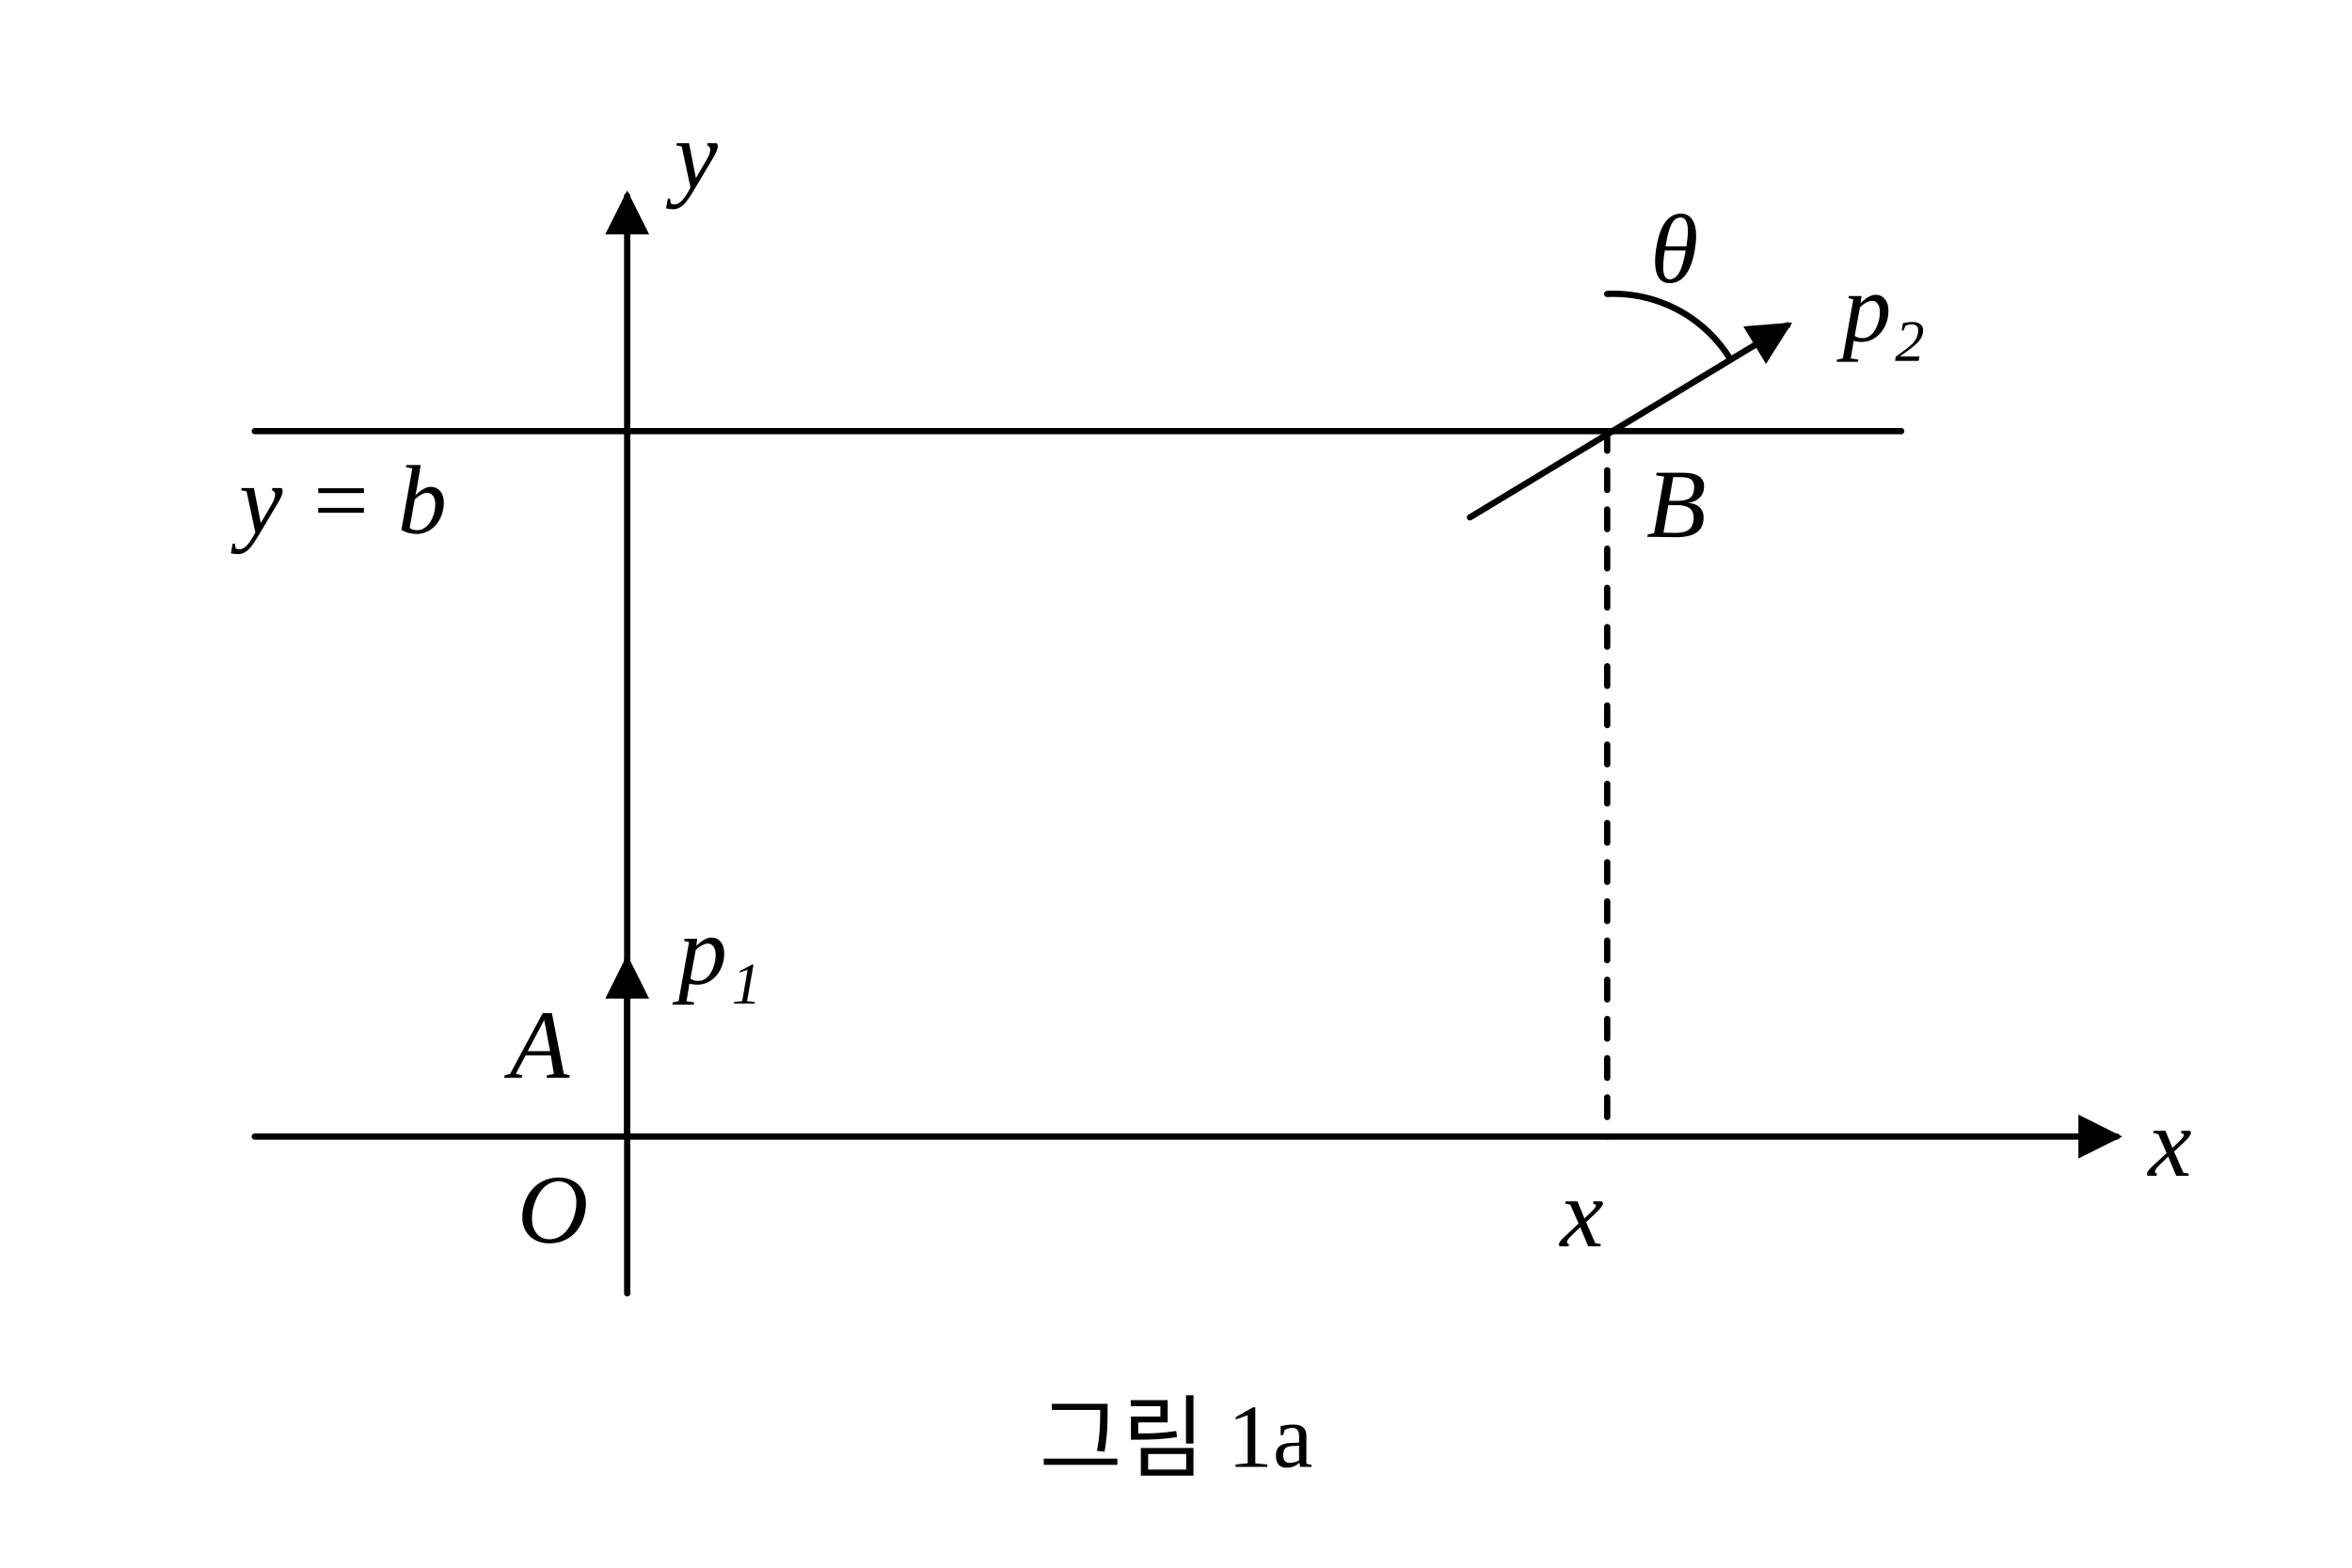
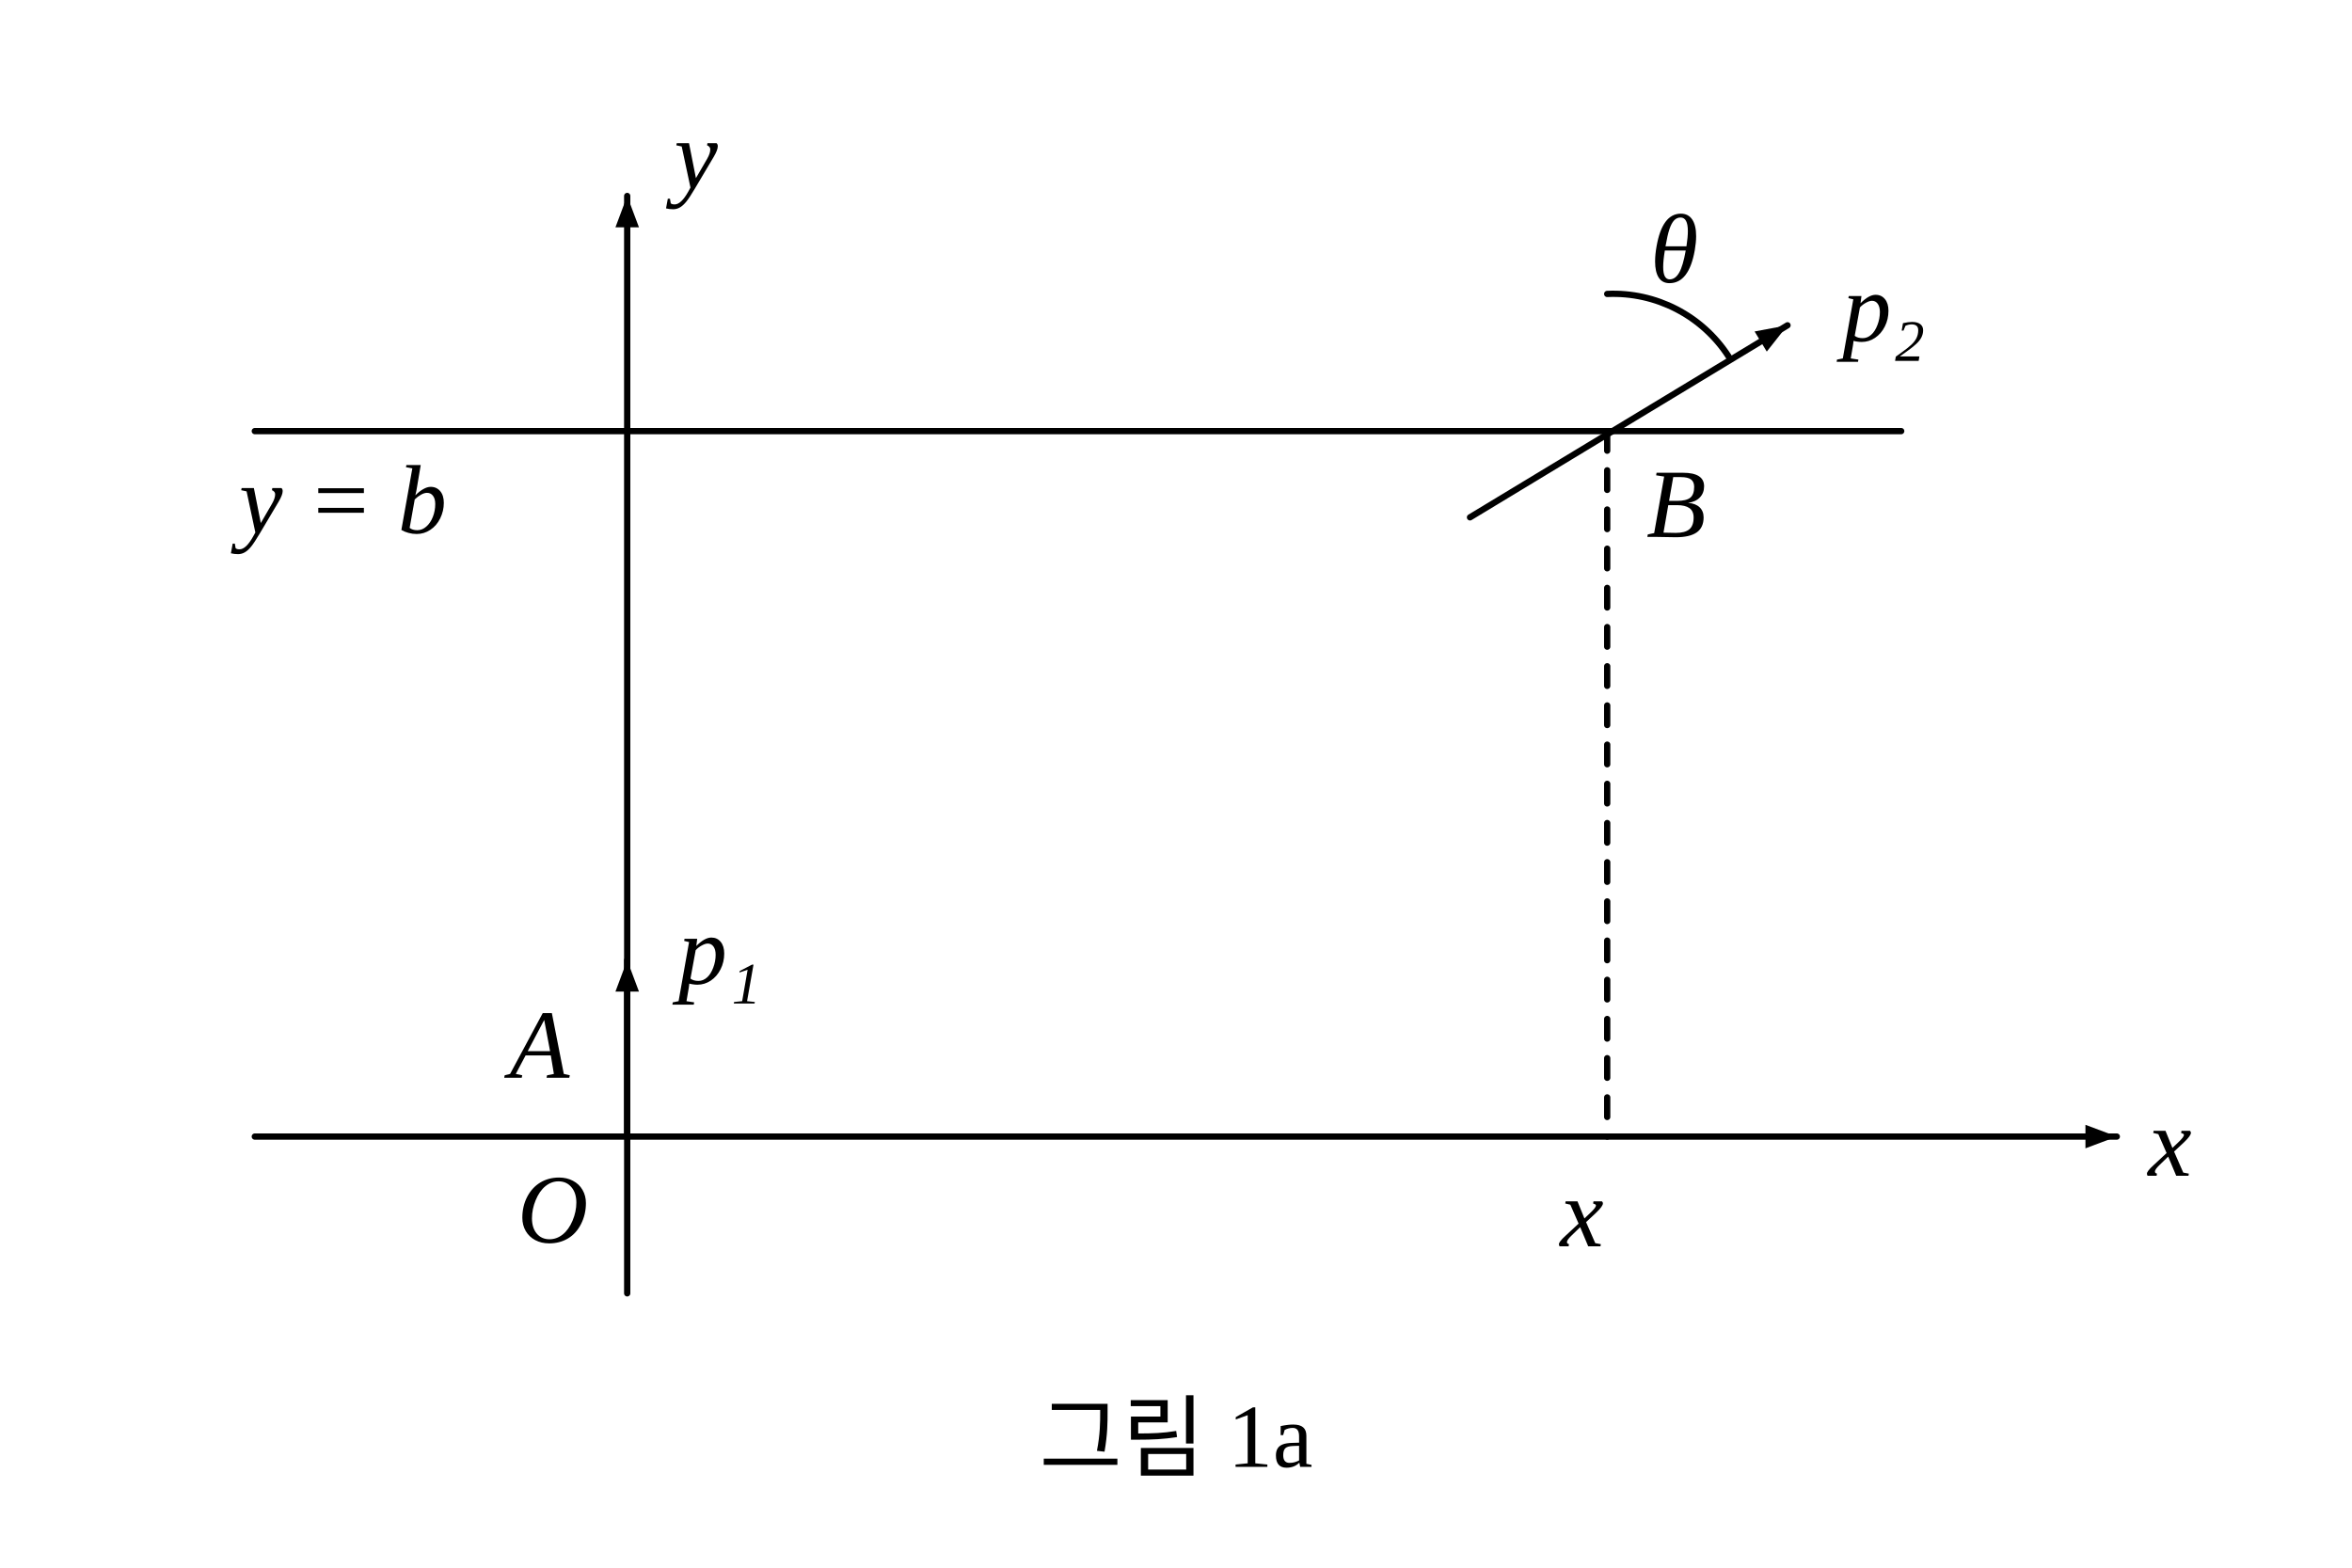
<svg xmlns="http://www.w3.org/2000/svg" width="600" height="400" viewBox="0 0 600 400">
  <defs>
    <marker id="arr" viewBox="0 0 8 8" refX="7" refY="4" markerWidth="7" markerHeight="7" orient="auto-start-reverse">
      <path d="M0 0 L8 4 L0 8 Z" fill="black" />
    </marker>
  </defs>
  <g fill="none" stroke="black" stroke-width="1.6" stroke-linecap="round" stroke-linejoin="round">
-     <path d="M65 290 L540 290" marker-end="url(#arr)" />
-     <path d="M160 330 L160 50" marker-end="url(#arr)" />
+     <path d="M65 290 L540 290" />
+     <path d="M540.000 290.000 L532.000 293.000 L532.000 287.000 Z" fill="black" stroke="none" />
+     <path d="M160 330 L160 50" />
+     <path d="M160.000 50.000 L163.000 58.000 L157.000 58.000 Z" fill="black" stroke="none" />
    <path d="M65 110 L485 110" />
    <path d="M410 110 L410 290" stroke-dasharray="5 5" />
-     <path d="M160 290 L160 245" marker-end="url(#arr)" />
-     <path d="M375 132 L456 83" marker-end="url(#arr)" />
+     <path d="M160 290 L160 245" />
+     <path d="M160.000 245.000 L163.000 253.000 L157.000 253.000 Z" fill="black" stroke="none" />
+     <path d="M375 132 L456 83" />
+     <path d="M456.000 83.000 L450.708 89.708 L447.602 84.574 Z" fill="black" stroke="none" />
    <path d="M410 75 A35 35 0 0 1 441 91" />
  </g>
  <text x="548" y="300" font-family="Times New Roman,serif" font-size="25" font-style="italic" fill="black" text-anchor="start">x</text>
  <g fill="none" stroke="black" stroke-width="1.6" stroke-linecap="round" stroke-linejoin="round" />
  <text x="172" y="48" font-family="Times New Roman,serif" font-size="25" font-style="italic" fill="black" text-anchor="start">y</text>
  <g fill="none" stroke="black" stroke-width="1.6" stroke-linecap="round" stroke-linejoin="round" />
  <text x="132" y="317" font-family="Times New Roman,serif" font-size="25" font-style="italic" fill="black" text-anchor="start">O</text>
  <g fill="none" stroke="black" stroke-width="1.6" stroke-linecap="round" stroke-linejoin="round" />
  <text x="130" y="275" font-family="Times New Roman,serif" font-size="25" font-style="italic" fill="black" text-anchor="start">A</text>
  <g fill="none" stroke="black" stroke-width="1.6" stroke-linecap="round" stroke-linejoin="round" />
  <text x="420" y="137" font-family="Times New Roman,serif" font-size="25" font-style="italic" fill="black" text-anchor="start">B</text>
  <g fill="none" stroke="black" stroke-width="1.6" stroke-linecap="round" stroke-linejoin="round" />
  <text x="398" y="318" font-family="Times New Roman,serif" font-size="25" font-style="italic" fill="black" text-anchor="start">x</text>
  <g fill="none" stroke="black" stroke-width="1.6" stroke-linecap="round" stroke-linejoin="round" />
  <text x="470" y="87" font-family="Times New Roman,serif" font-size="25" font-style="italic" fill="black" text-anchor="start">p₂</text>
  <g fill="none" stroke="black" stroke-width="1.6" stroke-linecap="round" stroke-linejoin="round" />
  <text x="173" y="251" font-family="Times New Roman,serif" font-size="25" font-style="italic" fill="black" text-anchor="start">p₁</text>
  <g fill="none" stroke="black" stroke-width="1.6" stroke-linecap="round" stroke-linejoin="round" />
  <text x="421" y="72" font-family="Times New Roman,serif" font-size="25" font-style="italic" fill="black" text-anchor="start">θ</text>
  <g fill="none" stroke="black" stroke-width="1.6" stroke-linecap="round" stroke-linejoin="round" />
  <text x="61" y="136" font-family="Times New Roman,serif" font-size="25" font-style="italic" fill="black" text-anchor="start">y = b</text>
  <g fill="none" stroke="black" stroke-width="1.6" stroke-linecap="round" stroke-linejoin="round" />
  <text x="300" y="375" font-family="Times New Roman,serif" font-size="23" font-style="normal" fill="black" text-anchor="middle">그림 1a</text>
  <g fill="none" stroke="black" stroke-width="1.6" stroke-linecap="round" stroke-linejoin="round" />
</svg>
